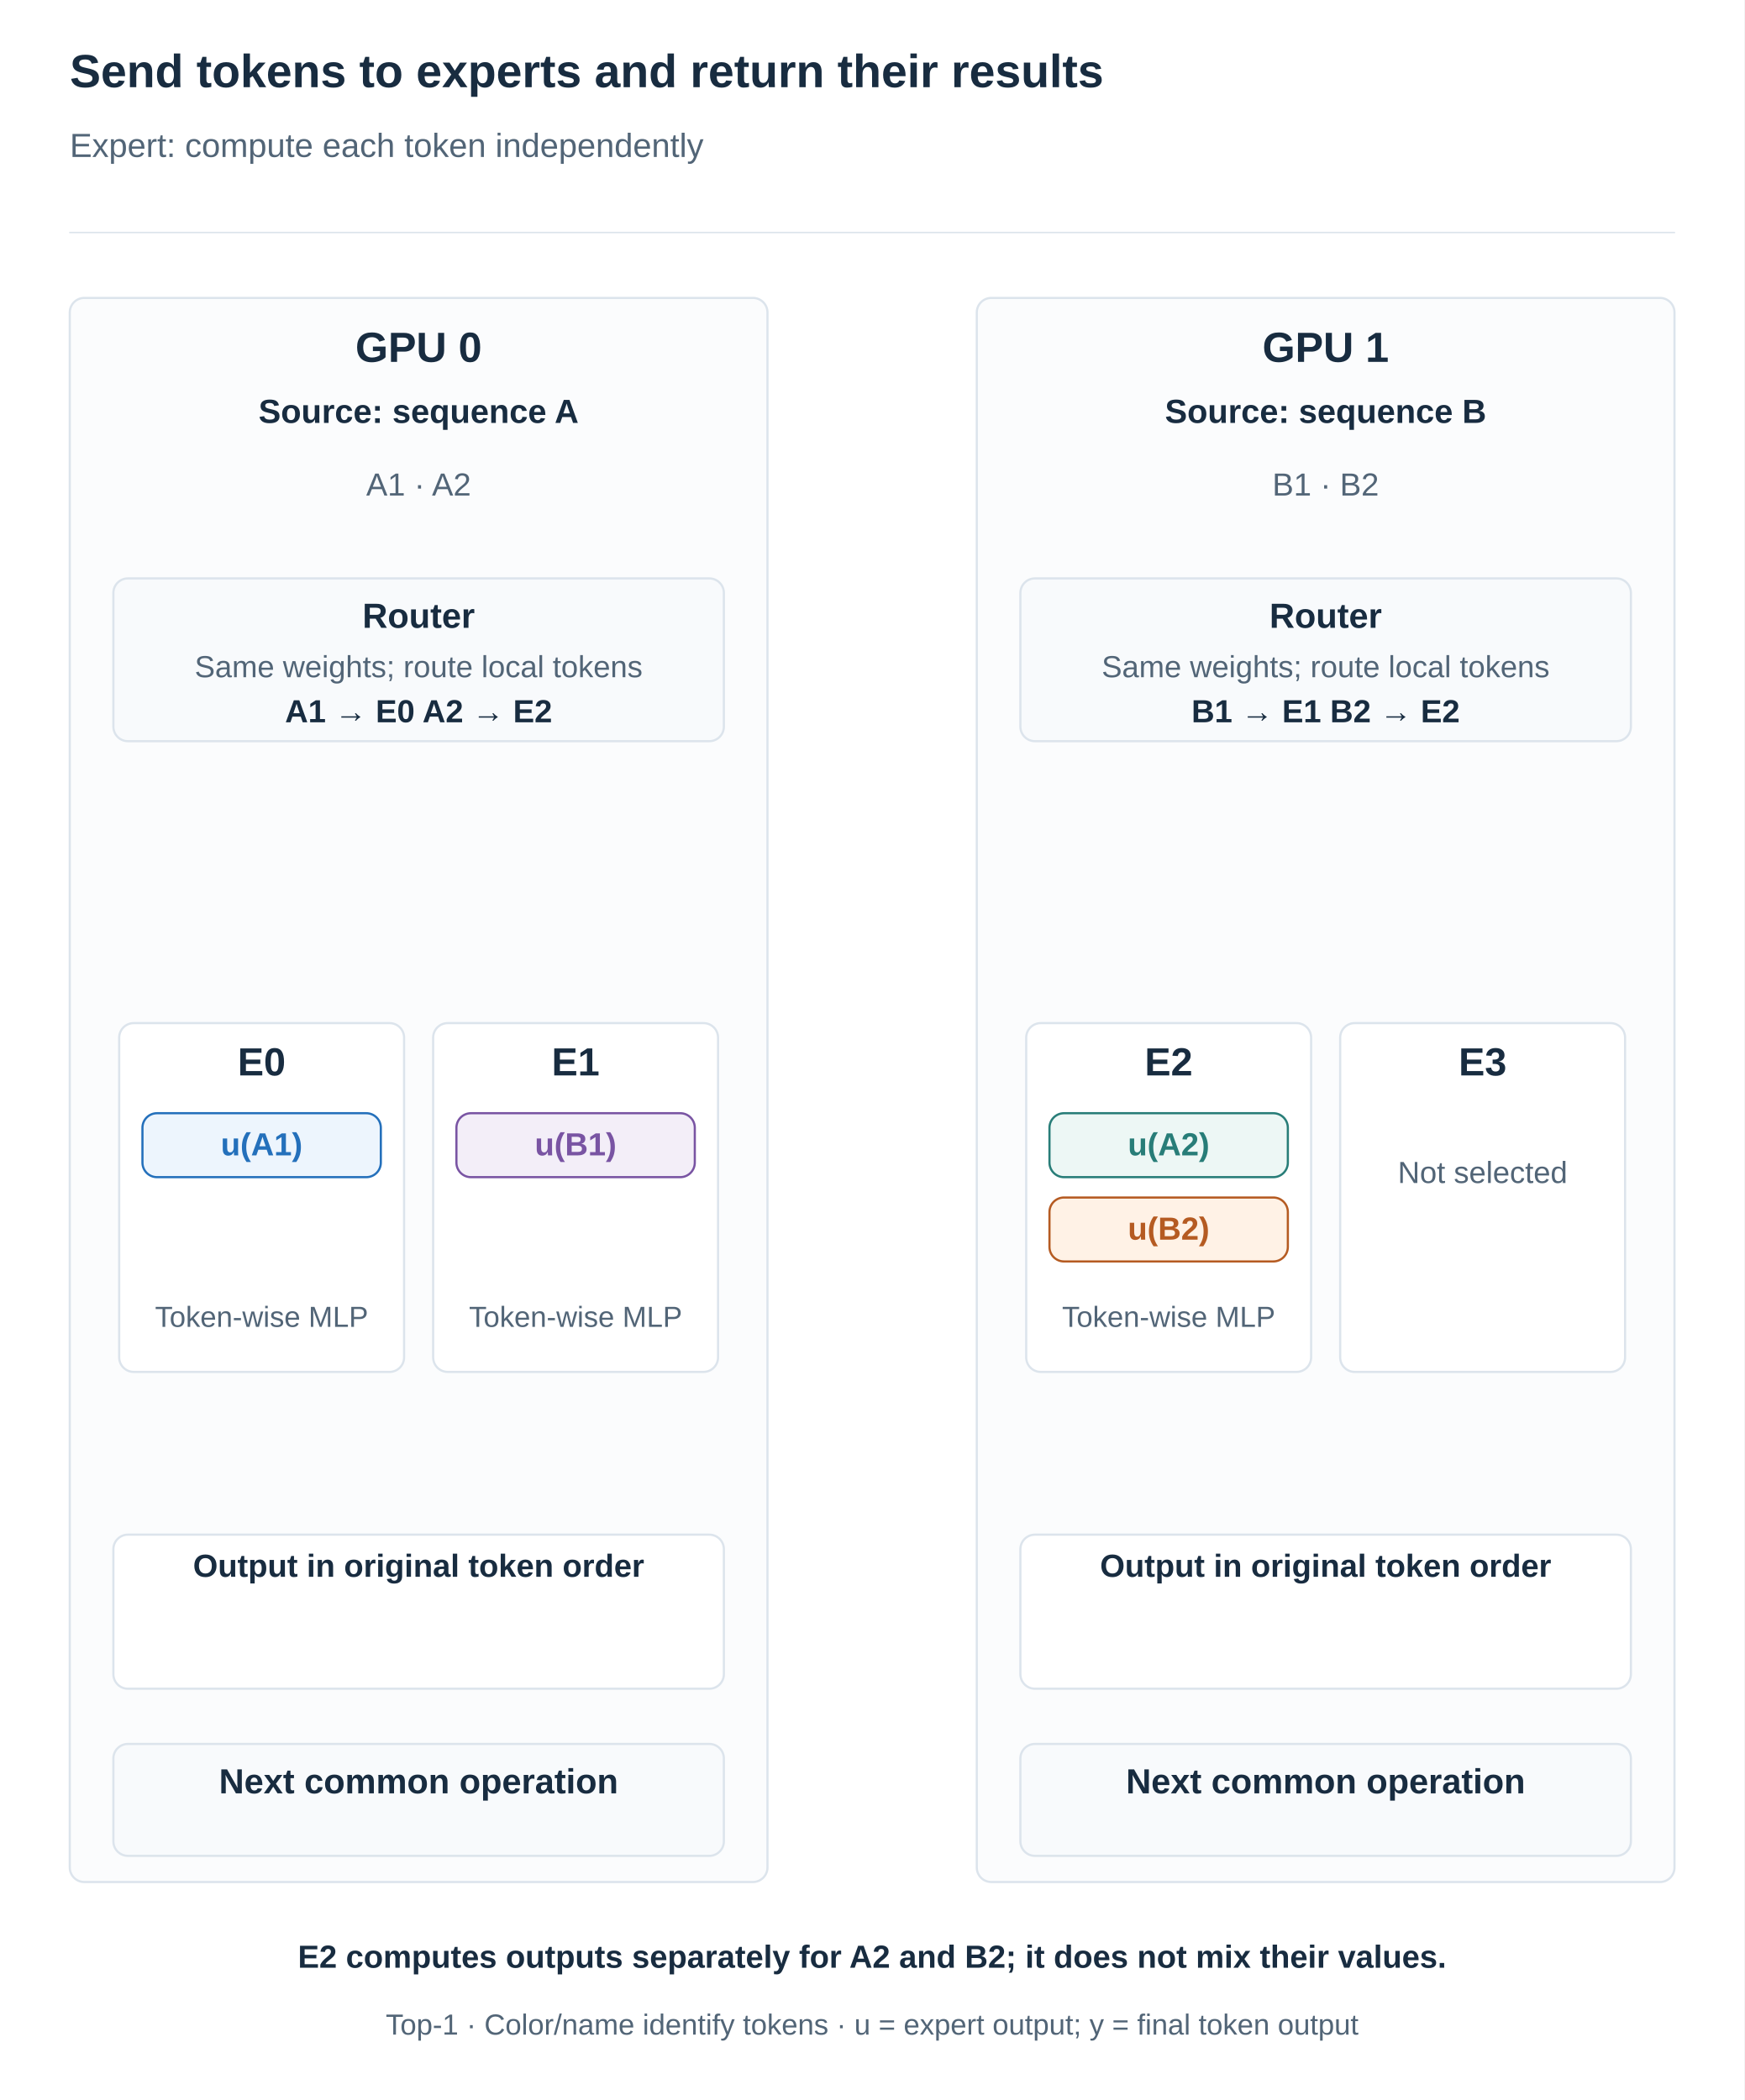
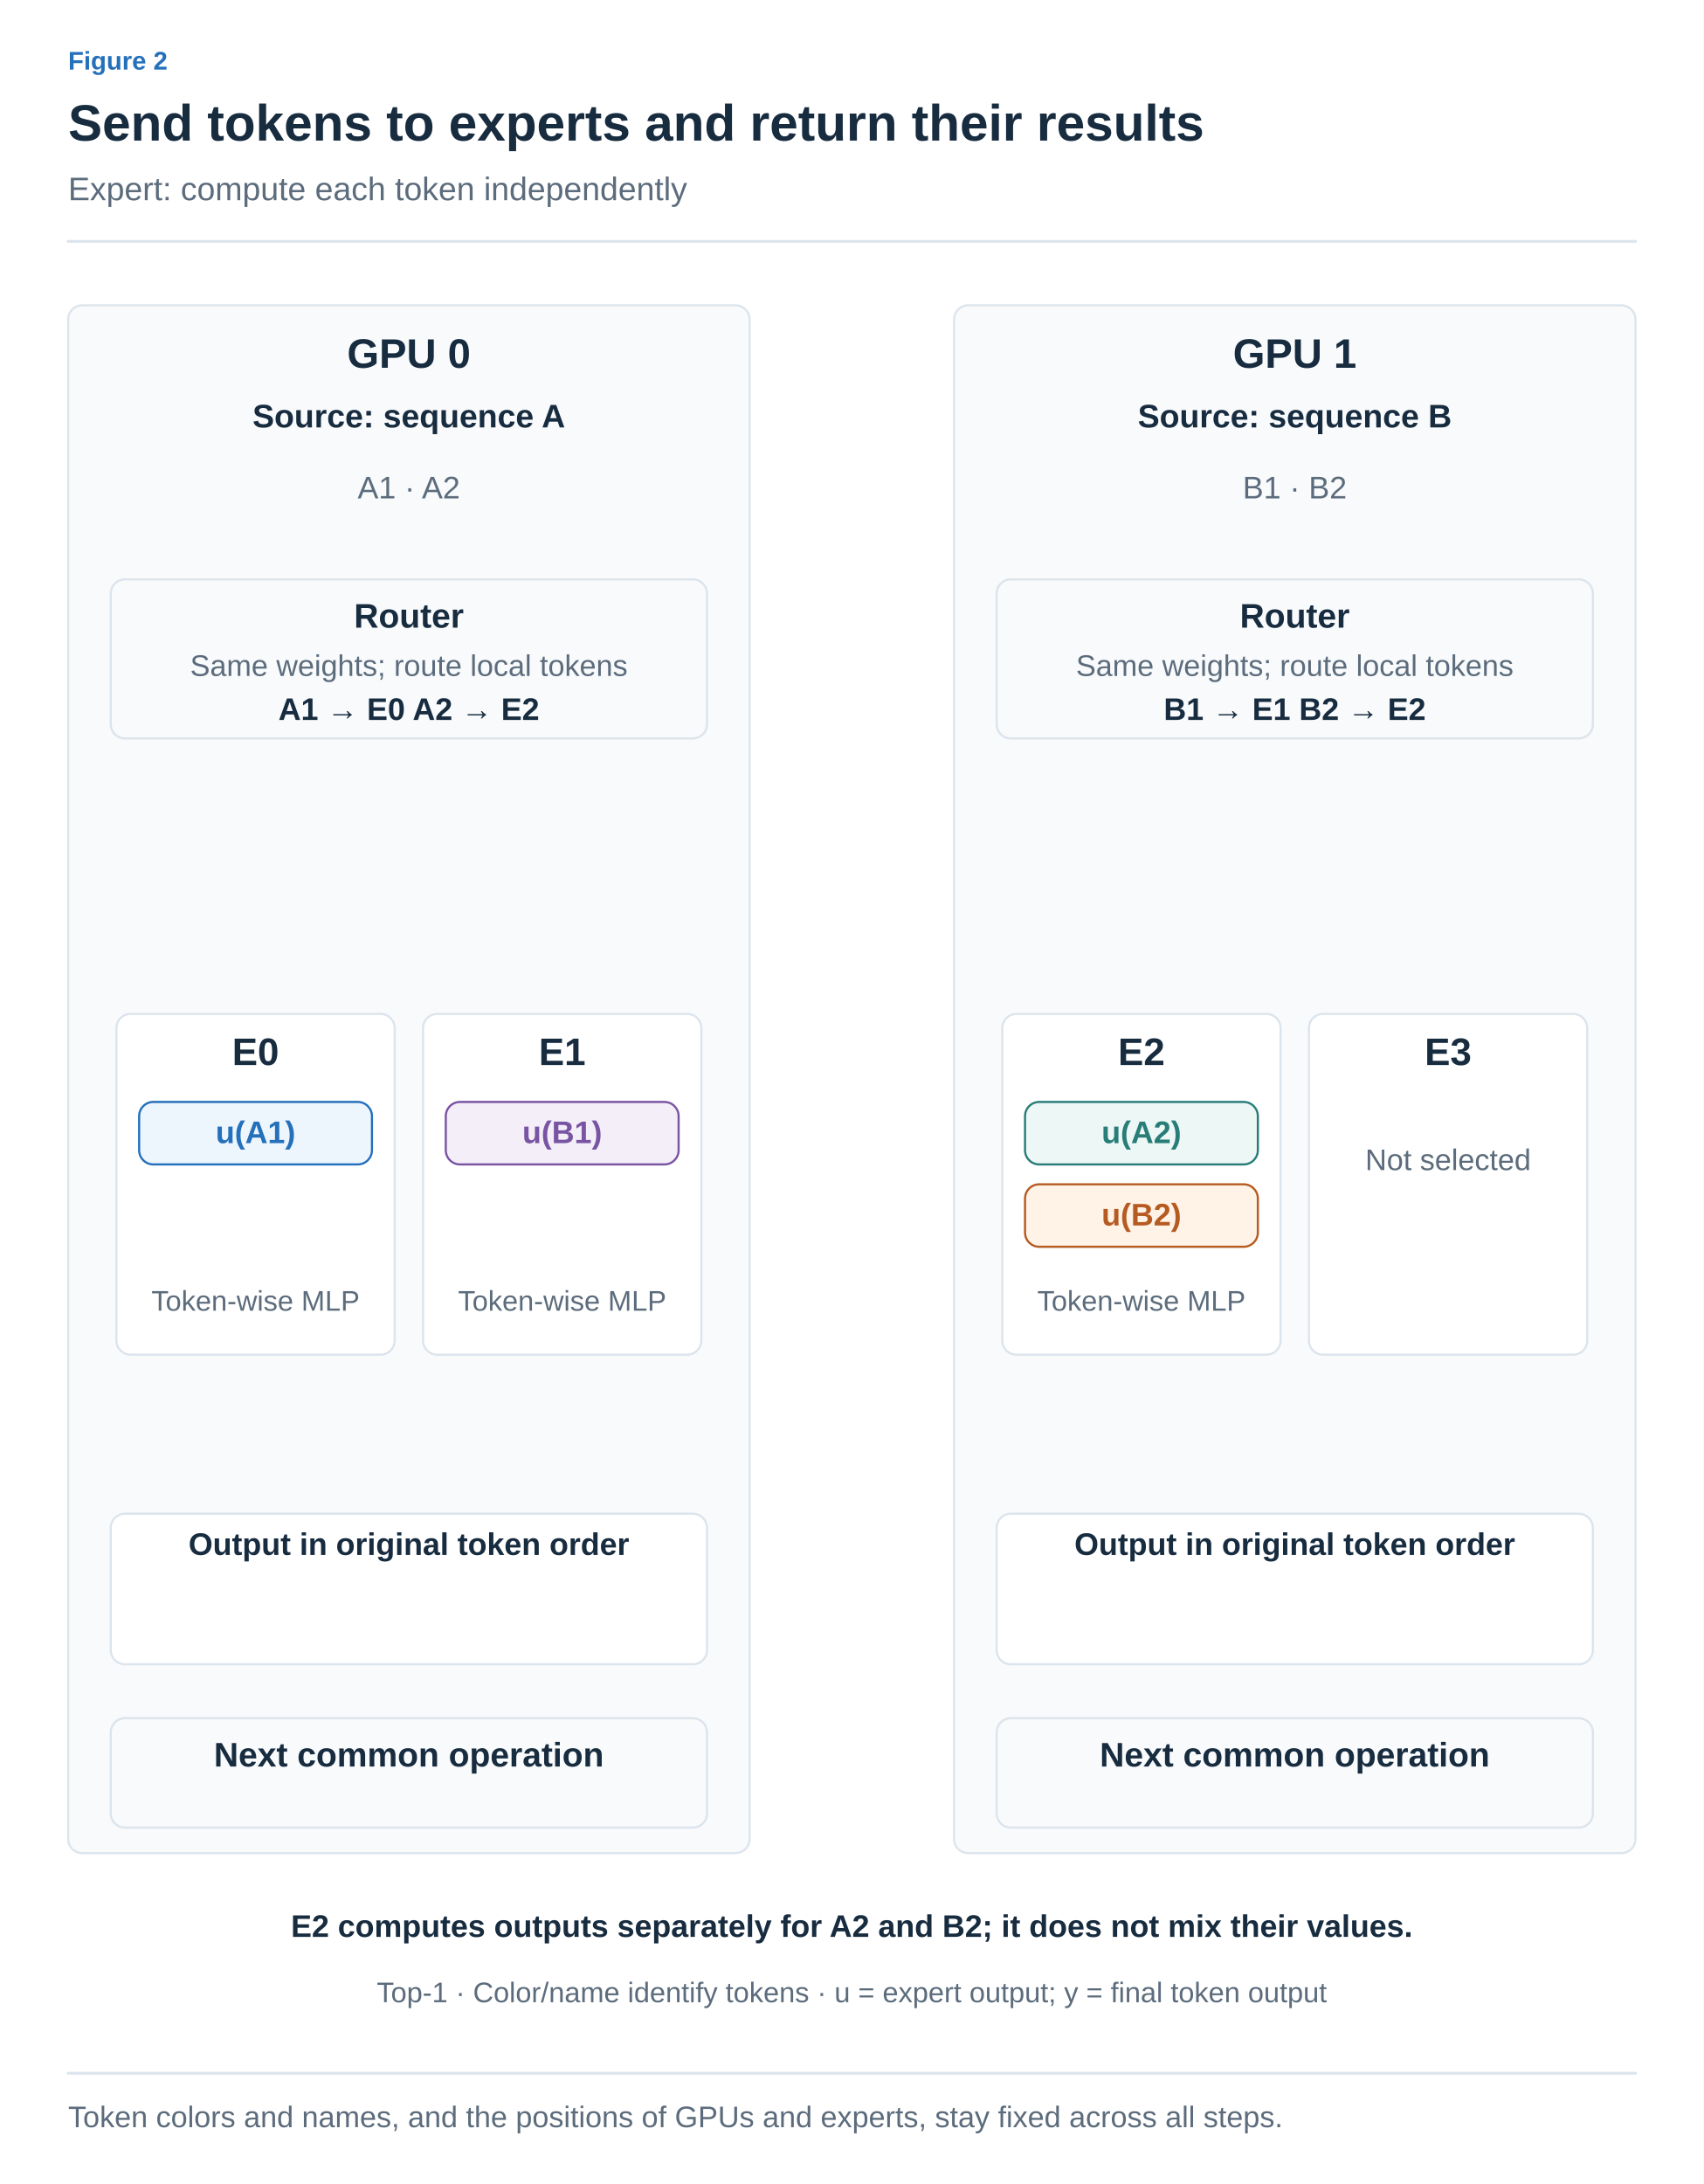
- <svg xmlns="http://www.w3.org/2000/svg" width="1200" height="1445" viewBox="0 0 1200 1445" role="img" aria-labelledby="title desc">
+ <svg xmlns="http://www.w3.org/2000/svg" width="1200" height="1538" viewBox="0 0 1200 1538" role="img" aria-labelledby="title desc">
  <defs>
-     <marker id="arrow" viewBox="0 0 10 10" refX="9" refY="5" markerWidth="7" markerHeight="7" orient="auto">
-       <path d="M1 1 L9 5 L1 9" fill="none" stroke="#526577" stroke-width="1.6" />
+     <marker id="arrow-ink" viewBox="0 0 10 10" refX="8" refY="5" markerWidth="6" markerHeight="6" orient="auto">
+       <path d="M1 1 L9 5 L1 9" fill="none" stroke="#182C40" stroke-width="1.6" />
+     </marker>
+     <marker id="arrow-muted" viewBox="0 0 10 10" refX="8" refY="5" markerWidth="6" markerHeight="6" orient="auto">
+       <path d="M1 1 L9 5 L1 9" fill="none" stroke="#5C6C7C" stroke-width="1.6" />
+     </marker>
+     <marker id="arrow-line" viewBox="0 0 10 10" refX="8" refY="5" markerWidth="6" markerHeight="6" orient="auto">
+       <path d="M1 1 L9 5 L1 9" fill="none" stroke="#DCE4EC" stroke-width="1.6" />
+     </marker>
+     <marker id="arrow-paper" viewBox="0 0 10 10" refX="8" refY="5" markerWidth="6" markerHeight="6" orient="auto">
+       <path d="M1 1 L9 5 L1 9" fill="none" stroke="#FFFFFF" stroke-width="1.6" />
+     </marker>
+     <marker id="arrow-blue" viewBox="0 0 10 10" refX="8" refY="5" markerWidth="6" markerHeight="6" orient="auto">
+       <path d="M1 1 L9 5 L1 9" fill="none" stroke="#2470BB" stroke-width="1.6" />
+     </marker>
+     <marker id="arrow-teal" viewBox="0 0 10 10" refX="8" refY="5" markerWidth="6" markerHeight="6" orient="auto">
+       <path d="M1 1 L9 5 L1 9" fill="none" stroke="#287D78" stroke-width="1.6" />
+     </marker>
+     <marker id="arrow-orange" viewBox="0 0 10 10" refX="8" refY="5" markerWidth="6" markerHeight="6" orient="auto">
+       <path d="M1 1 L9 5 L1 9" fill="none" stroke="#B55B22" stroke-width="1.6" />
+     </marker>
+     <marker id="arrow-purple" viewBox="0 0 10 10" refX="8" refY="5" markerWidth="6" markerHeight="6" orient="auto">
+       <path d="M1 1 L9 5 L1 9" fill="none" stroke="#7954A3" stroke-width="1.6" />
+     </marker>
+     <marker id="arrow-gray" viewBox="0 0 10 10" refX="8" refY="5" markerWidth="6" markerHeight="6" orient="auto">
+       <path d="M1 1 L9 5 L1 9" fill="none" stroke="#657789" stroke-width="1.6" />
+     </marker>
+     <marker id="arrow-red" viewBox="0 0 10 10" refX="8" refY="5" markerWidth="6" markerHeight="6" orient="auto">
+       <path d="M1 1 L9 5 L1 9" fill="none" stroke="#B34242" stroke-width="1.6" />
+     </marker>
+     <marker id="arrow-indigo" viewBox="0 0 10 10" refX="8" refY="5" markerWidth="6" markerHeight="6" orient="auto">
+       <path d="M1 1 L9 5 L1 9" fill="none" stroke="#4C60A8" stroke-width="1.6" />
+     </marker>
+     <marker id="arrow-slate" viewBox="0 0 10 10" refX="8" refY="5" markerWidth="6" markerHeight="6" orient="auto">
+       <path d="M1 1 L9 5 L1 9" fill="none" stroke="#8191A0" stroke-width="1.6" />
+     </marker>
+     <marker id="arrow-surface" viewBox="0 0 10 10" refX="8" refY="5" markerWidth="6" markerHeight="6" orient="auto">
+       <path d="M1 1 L9 5 L1 9" fill="none" stroke="#F8FAFC" stroke-width="1.6" />
    </marker>
  </defs>
-   <style>text{font-family:Arial,"Apple SD Gothic Neo","Noto Sans KR",sans-serif}path{stroke-linecap:round;stroke-linejoin:round}</style>
-   <rect width="1200" height="1445" fill="white" />
-   <text x="48" y="60.0" fill="#182C40" font-size="32" font-weight="700" text-anchor="start">Send tokens to experts and return their results</text>
-   <text x="48" y="108.0" fill="#526577" font-size="23" font-weight="400" text-anchor="start">Expert: compute each token independently</text>
-   <path d="M48,160 H1152" stroke="#DCE4EC" />
-   <rect x="48" y="205" width="480" height="1090" rx="10" fill="#fbfcfd" stroke="#DCE4EC" stroke-width="1.5" />
-   <text x="288" y="249.0" fill="#182C40" font-size="29" font-weight="700" text-anchor="middle">GPU 0</text>
-   <rect x="672" y="205" width="480" height="1090" rx="10" fill="#fbfcfd" stroke="#DCE4EC" stroke-width="1.5" />
-   <text x="912" y="249.0" fill="#182C40" font-size="29" font-weight="700" text-anchor="middle">GPU 1</text>
-   <text x="288" y="291.0" fill="#182C40" font-size="23" font-weight="700" text-anchor="middle">Source: sequence A</text>
-   <text x="288" y="341.0" fill="#526577" font-size="22" font-weight="400" text-anchor="middle">A1 · A2</text>
-   <rect x="78.0" y="398" width="420" height="112" rx="10" fill="#f8fafc" stroke="#DCE4EC" stroke-width="1.5" />
-   <text x="288" y="432.0" fill="#182C40" font-size="24" font-weight="700" text-anchor="middle">Router</text>
-   <text x="288" y="466.0" fill="#526577" font-size="21" font-weight="400" text-anchor="middle">Same weights; route local tokens</text>
-   <text x="288" y="497.0" fill="#182C40" font-size="22" font-weight="700" text-anchor="middle">A1 → E0    A2 → E2</text>
-   <text x="912" y="291.0" fill="#182C40" font-size="23" font-weight="700" text-anchor="middle">Source: sequence B</text>
-   <text x="912" y="341.0" fill="#526577" font-size="22" font-weight="400" text-anchor="middle">B1 · B2</text>
-   <rect x="702.0" y="398" width="420" height="112" rx="10" fill="#f8fafc" stroke="#DCE4EC" stroke-width="1.5" />
-   <text x="912" y="432.0" fill="#182C40" font-size="24" font-weight="700" text-anchor="middle">Router</text>
-   <text x="912" y="466.0" fill="#526577" font-size="21" font-weight="400" text-anchor="middle">Same weights; route local tokens</text>
-   <text x="912" y="497.0" fill="#182C40" font-size="22" font-weight="700" text-anchor="middle">B1 → E1    B2 → E2</text>
-   <rect x="82" y="704" width="196" height="240" rx="10" fill="white" stroke="#DCE4EC" stroke-width="1.5" />
-   <text x="180" y="740.0" fill="#182C40" font-size="27" font-weight="700" text-anchor="middle">E0</text>
-   <rect x="298" y="704" width="196" height="240" rx="10" fill="white" stroke="#DCE4EC" stroke-width="1.5" />
-   <text x="396" y="740.0" fill="#182C40" font-size="27" font-weight="700" text-anchor="middle">E1</text>
-   <rect x="706" y="704" width="196" height="240" rx="10" fill="white" stroke="#DCE4EC" stroke-width="1.5" />
-   <text x="804" y="740.0" fill="#182C40" font-size="27" font-weight="700" text-anchor="middle">E2</text>
-   <rect x="922" y="704" width="196" height="240" rx="10" fill="white" stroke="#DCE4EC" stroke-width="1.5" />
-   <text x="1020" y="740.0" fill="#182C40" font-size="27" font-weight="700" text-anchor="middle">E3</text>
-   <rect x="98.0" y="766" width="164" height="44" rx="10" fill="#EDF5FD" stroke="#2470BB" stroke-width="1.5" />
-   <text x="180" y="795.0" fill="#2470BB" font-size="22" font-weight="700" text-anchor="middle">u(A1)</text>
-   <rect x="722.0" y="766" width="164" height="44" rx="10" fill="#EDF7F5" stroke="#287D78" stroke-width="1.5" />
-   <text x="804" y="795.0" fill="#287D78" font-size="22" font-weight="700" text-anchor="middle">u(A2)</text>
-   <rect x="314.0" y="766" width="164" height="44" rx="10" fill="#F3EEF8" stroke="#7954A3" stroke-width="1.5" />
-   <text x="396" y="795.0" fill="#7954A3" font-size="22" font-weight="700" text-anchor="middle">u(B1)</text>
-   <rect x="722.0" y="824" width="164" height="44" rx="10" fill="#FFF2E6" stroke="#B55B22" stroke-width="1.5" />
-   <text x="804" y="853.0" fill="#B55B22" font-size="22" font-weight="700" text-anchor="middle">u(B2)</text>
-   <text x="1020" y="814.0" fill="#526577" font-size="21" font-weight="400" text-anchor="middle">Not selected</text>
-   <text x="180" y="913.0" fill="#526577" font-size="20" font-weight="400" text-anchor="middle">Token-wise MLP</text>
-   <text x="396" y="913.0" fill="#526577" font-size="20" font-weight="400" text-anchor="middle">Token-wise MLP</text>
-   <text x="804" y="913.0" fill="#526577" font-size="20" font-weight="400" text-anchor="middle">Token-wise MLP</text>
-   <rect x="78" y="1056" width="420" height="106" rx="10" fill="white" stroke="#DCE4EC" stroke-width="1.5" />
-   <text x="288" y="1085.0" fill="#182C40" font-size="22" font-weight="700" text-anchor="middle">Output in original token order</text>
-   <rect x="78.0" y="1200" width="420" height="77" rx="10" fill="#f8fafc" stroke="#DCE4EC" stroke-width="1.5" />
-   <text x="288" y="1234.0" fill="#182C40" font-size="24" font-weight="700" text-anchor="middle">Next common operation</text>
-   <text x="288" y="1268.0" fill="#526577" font-size="21" font-weight="400" text-anchor="middle" />
-   <rect x="702" y="1056" width="420" height="106" rx="10" fill="white" stroke="#DCE4EC" stroke-width="1.5" />
-   <text x="912" y="1085.0" fill="#182C40" font-size="22" font-weight="700" text-anchor="middle">Output in original token order</text>
-   <rect x="702.0" y="1200" width="420" height="77" rx="10" fill="#f8fafc" stroke="#DCE4EC" stroke-width="1.5" />
-   <text x="912" y="1234.0" fill="#182C40" font-size="24" font-weight="700" text-anchor="middle">Next common operation</text>
-   <text x="912" y="1268.0" fill="#526577" font-size="21" font-weight="400" text-anchor="middle" />
-   <text x="600" y="1354.0" fill="#182C40" font-size="22" font-weight="700" text-anchor="middle">E2 computes outputs separately for A2 and B2; it does not mix their values.</text>
-   <text x="600" y="1400.0" fill="#526577" font-size="20" font-weight="400" text-anchor="middle">Top-1 · Color/name identify tokens · u = expert output; y = final token output</text>
+   <style>text{font-family:Arial,"Apple SD Gothic Neo","Noto Sans KR",sans-serif}text[font-family]{font-family:Menlo,Consolas,monospace}path{stroke-linecap:round;stroke-linejoin:round}</style>
+   <rect width="100%" height="100%" fill="white" />
+   <text x="48" y="49" fill="#2470BB" font-size="18" font-weight="600" text-anchor="start" data-max-width="1104">Figure 2</text>
+   <text x="48" y="99" fill="#182C40" font-size="36" font-weight="700" text-anchor="start" data-max-width="1104">Send tokens to experts and return their results</text>
+   <text x="48" y="141" fill="#5C6C7C" font-size="23" font-weight="400" text-anchor="start" data-max-width="1104">Expert: compute each token independently</text>
+   <path d="M48,170 H1152" stroke="#DCE4EC" stroke-width="2" />
+   <g transform="translate(48 206) scale(1)" data-panel="1">
+     <g transform="translate(-48 -196)">
+       <rect x="48" y="205" width="480" height="1090" rx="10" fill="#F8FAFC" stroke="#DCE4EC" stroke-width="1.5" />
+       <text x="288" y="249" fill="#182C40" font-size="29" font-weight="700" text-anchor="middle">GPU 0</text>
+       <rect x="672" y="205" width="480" height="1090" rx="10" fill="#F8FAFC" stroke="#DCE4EC" stroke-width="1.5" />
+       <text x="912" y="249" fill="#182C40" font-size="29" font-weight="700" text-anchor="middle">GPU 1</text>
+       <text x="288" y="291" fill="#182C40" font-size="23" font-weight="700" text-anchor="middle">Source: sequence A</text>
+       <text x="288" y="341" fill="#5C6C7C" font-size="22" font-weight="400" text-anchor="middle">A1 · A2</text>
+       <rect x="78" y="398" width="420" height="112" rx="10" fill="#F8FAFC" stroke="#DCE4EC" stroke-width="1.5" />
+       <text x="288" y="432" fill="#182C40" font-size="24" font-weight="700" text-anchor="middle">Router</text>
+       <text x="288" y="466" fill="#5C6C7C" font-size="21" font-weight="400" text-anchor="middle">Same weights; route local tokens</text>
+       <text x="288" y="497" fill="#182C40" font-size="22" font-weight="700" text-anchor="middle">A1 → E0    A2 → E2</text>
+       <text x="912" y="291" fill="#182C40" font-size="23" font-weight="700" text-anchor="middle">Source: sequence B</text>
+       <text x="912" y="341" fill="#5C6C7C" font-size="22" font-weight="400" text-anchor="middle">B1 · B2</text>
+       <rect x="702" y="398" width="420" height="112" rx="10" fill="#F8FAFC" stroke="#DCE4EC" stroke-width="1.5" />
+       <text x="912" y="432" fill="#182C40" font-size="24" font-weight="700" text-anchor="middle">Router</text>
+       <text x="912" y="466" fill="#5C6C7C" font-size="21" font-weight="400" text-anchor="middle">Same weights; route local tokens</text>
+       <text x="912" y="497" fill="#182C40" font-size="22" font-weight="700" text-anchor="middle">B1 → E1    B2 → E2</text>
+       <rect x="82" y="704" width="196" height="240" rx="10" fill="white" stroke="#DCE4EC" stroke-width="1.5" />
+       <text x="180" y="740" fill="#182C40" font-size="27" font-weight="700" text-anchor="middle">E0</text>
+       <rect x="298" y="704" width="196" height="240" rx="10" fill="white" stroke="#DCE4EC" stroke-width="1.5" />
+       <text x="396" y="740" fill="#182C40" font-size="27" font-weight="700" text-anchor="middle">E1</text>
+       <rect x="706" y="704" width="196" height="240" rx="10" fill="white" stroke="#DCE4EC" stroke-width="1.5" />
+       <text x="804" y="740" fill="#182C40" font-size="27" font-weight="700" text-anchor="middle">E2</text>
+       <rect x="922" y="704" width="196" height="240" rx="10" fill="white" stroke="#DCE4EC" stroke-width="1.5" />
+       <text x="1020" y="740" fill="#182C40" font-size="27" font-weight="700" text-anchor="middle">E3</text>
+       <rect x="98" y="766" width="164" height="44" rx="10" fill="#EDF5FD" stroke="#2470BB" stroke-width="1.5" />
+       <text x="180" y="795" fill="#2470BB" font-size="22" font-weight="700" text-anchor="middle">u(A1)</text>
+       <rect x="722" y="766" width="164" height="44" rx="10" fill="#EDF7F5" stroke="#287D78" stroke-width="1.5" />
+       <text x="804" y="795" fill="#287D78" font-size="22" font-weight="700" text-anchor="middle">u(A2)</text>
+       <rect x="314" y="766" width="164" height="44" rx="10" fill="#F3EEF8" stroke="#7954A3" stroke-width="1.5" />
+       <text x="396" y="795" fill="#7954A3" font-size="22" font-weight="700" text-anchor="middle">u(B1)</text>
+       <rect x="722" y="824" width="164" height="44" rx="10" fill="#FFF2E6" stroke="#B55B22" stroke-width="1.5" />
+       <text x="804" y="853" fill="#B55B22" font-size="22" font-weight="700" text-anchor="middle">u(B2)</text>
+       <text x="1020" y="814" fill="#5C6C7C" font-size="21" font-weight="400" text-anchor="middle">Not selected</text>
+       <text x="180" y="913" fill="#5C6C7C" font-size="20" font-weight="400" text-anchor="middle">Token-wise MLP</text>
+       <text x="396" y="913" fill="#5C6C7C" font-size="20" font-weight="400" text-anchor="middle">Token-wise MLP</text>
+       <text x="804" y="913" fill="#5C6C7C" font-size="20" font-weight="400" text-anchor="middle">Token-wise MLP</text>
+       <rect x="78" y="1056" width="420" height="106" rx="10" fill="white" stroke="#DCE4EC" stroke-width="1.5" />
+       <text x="288" y="1085" fill="#182C40" font-size="22" font-weight="700" text-anchor="middle">Output in original token order</text>
+       <rect x="78" y="1200" width="420" height="77" rx="10" fill="#F8FAFC" stroke="#DCE4EC" stroke-width="1.5" />
+       <text x="288" y="1234" fill="#182C40" font-size="24" font-weight="700" text-anchor="middle">Next common operation</text>
+       <text x="288" y="1268" fill="#5C6C7C" font-size="21" font-weight="400" text-anchor="middle" />
+       <rect x="702" y="1056" width="420" height="106" rx="10" fill="white" stroke="#DCE4EC" stroke-width="1.5" />
+       <text x="912" y="1085" fill="#182C40" font-size="22" font-weight="700" text-anchor="middle">Output in original token order</text>
+       <rect x="702" y="1200" width="420" height="77" rx="10" fill="#F8FAFC" stroke="#DCE4EC" stroke-width="1.5" />
+       <text x="912" y="1234" fill="#182C40" font-size="24" font-weight="700" text-anchor="middle">Next common operation</text>
+       <text x="912" y="1268" fill="#5C6C7C" font-size="21" font-weight="400" text-anchor="middle" />
+       <text x="600" y="1354" fill="#182C40" font-size="22" font-weight="700" text-anchor="middle">E2 computes outputs separately for A2 and B2; it does not mix their values.</text>
+       <text x="600" y="1400" fill="#5C6C7C" font-size="20" font-weight="400" text-anchor="middle">Top-1 · Color/name identify tokens · u = expert output; y = final token output</text>
+     </g>
+   </g>
+   <path d="M48,1460 H1152" stroke="#DCE4EC" stroke-width="2" />
+   <text x="48" y="1498" fill="#5C6C7C" font-size="21" font-weight="400" text-anchor="start" data-max-width="1104">Token colors and names, and the positions of GPUs and experts, stay fixed across all steps.</text>
</svg>
